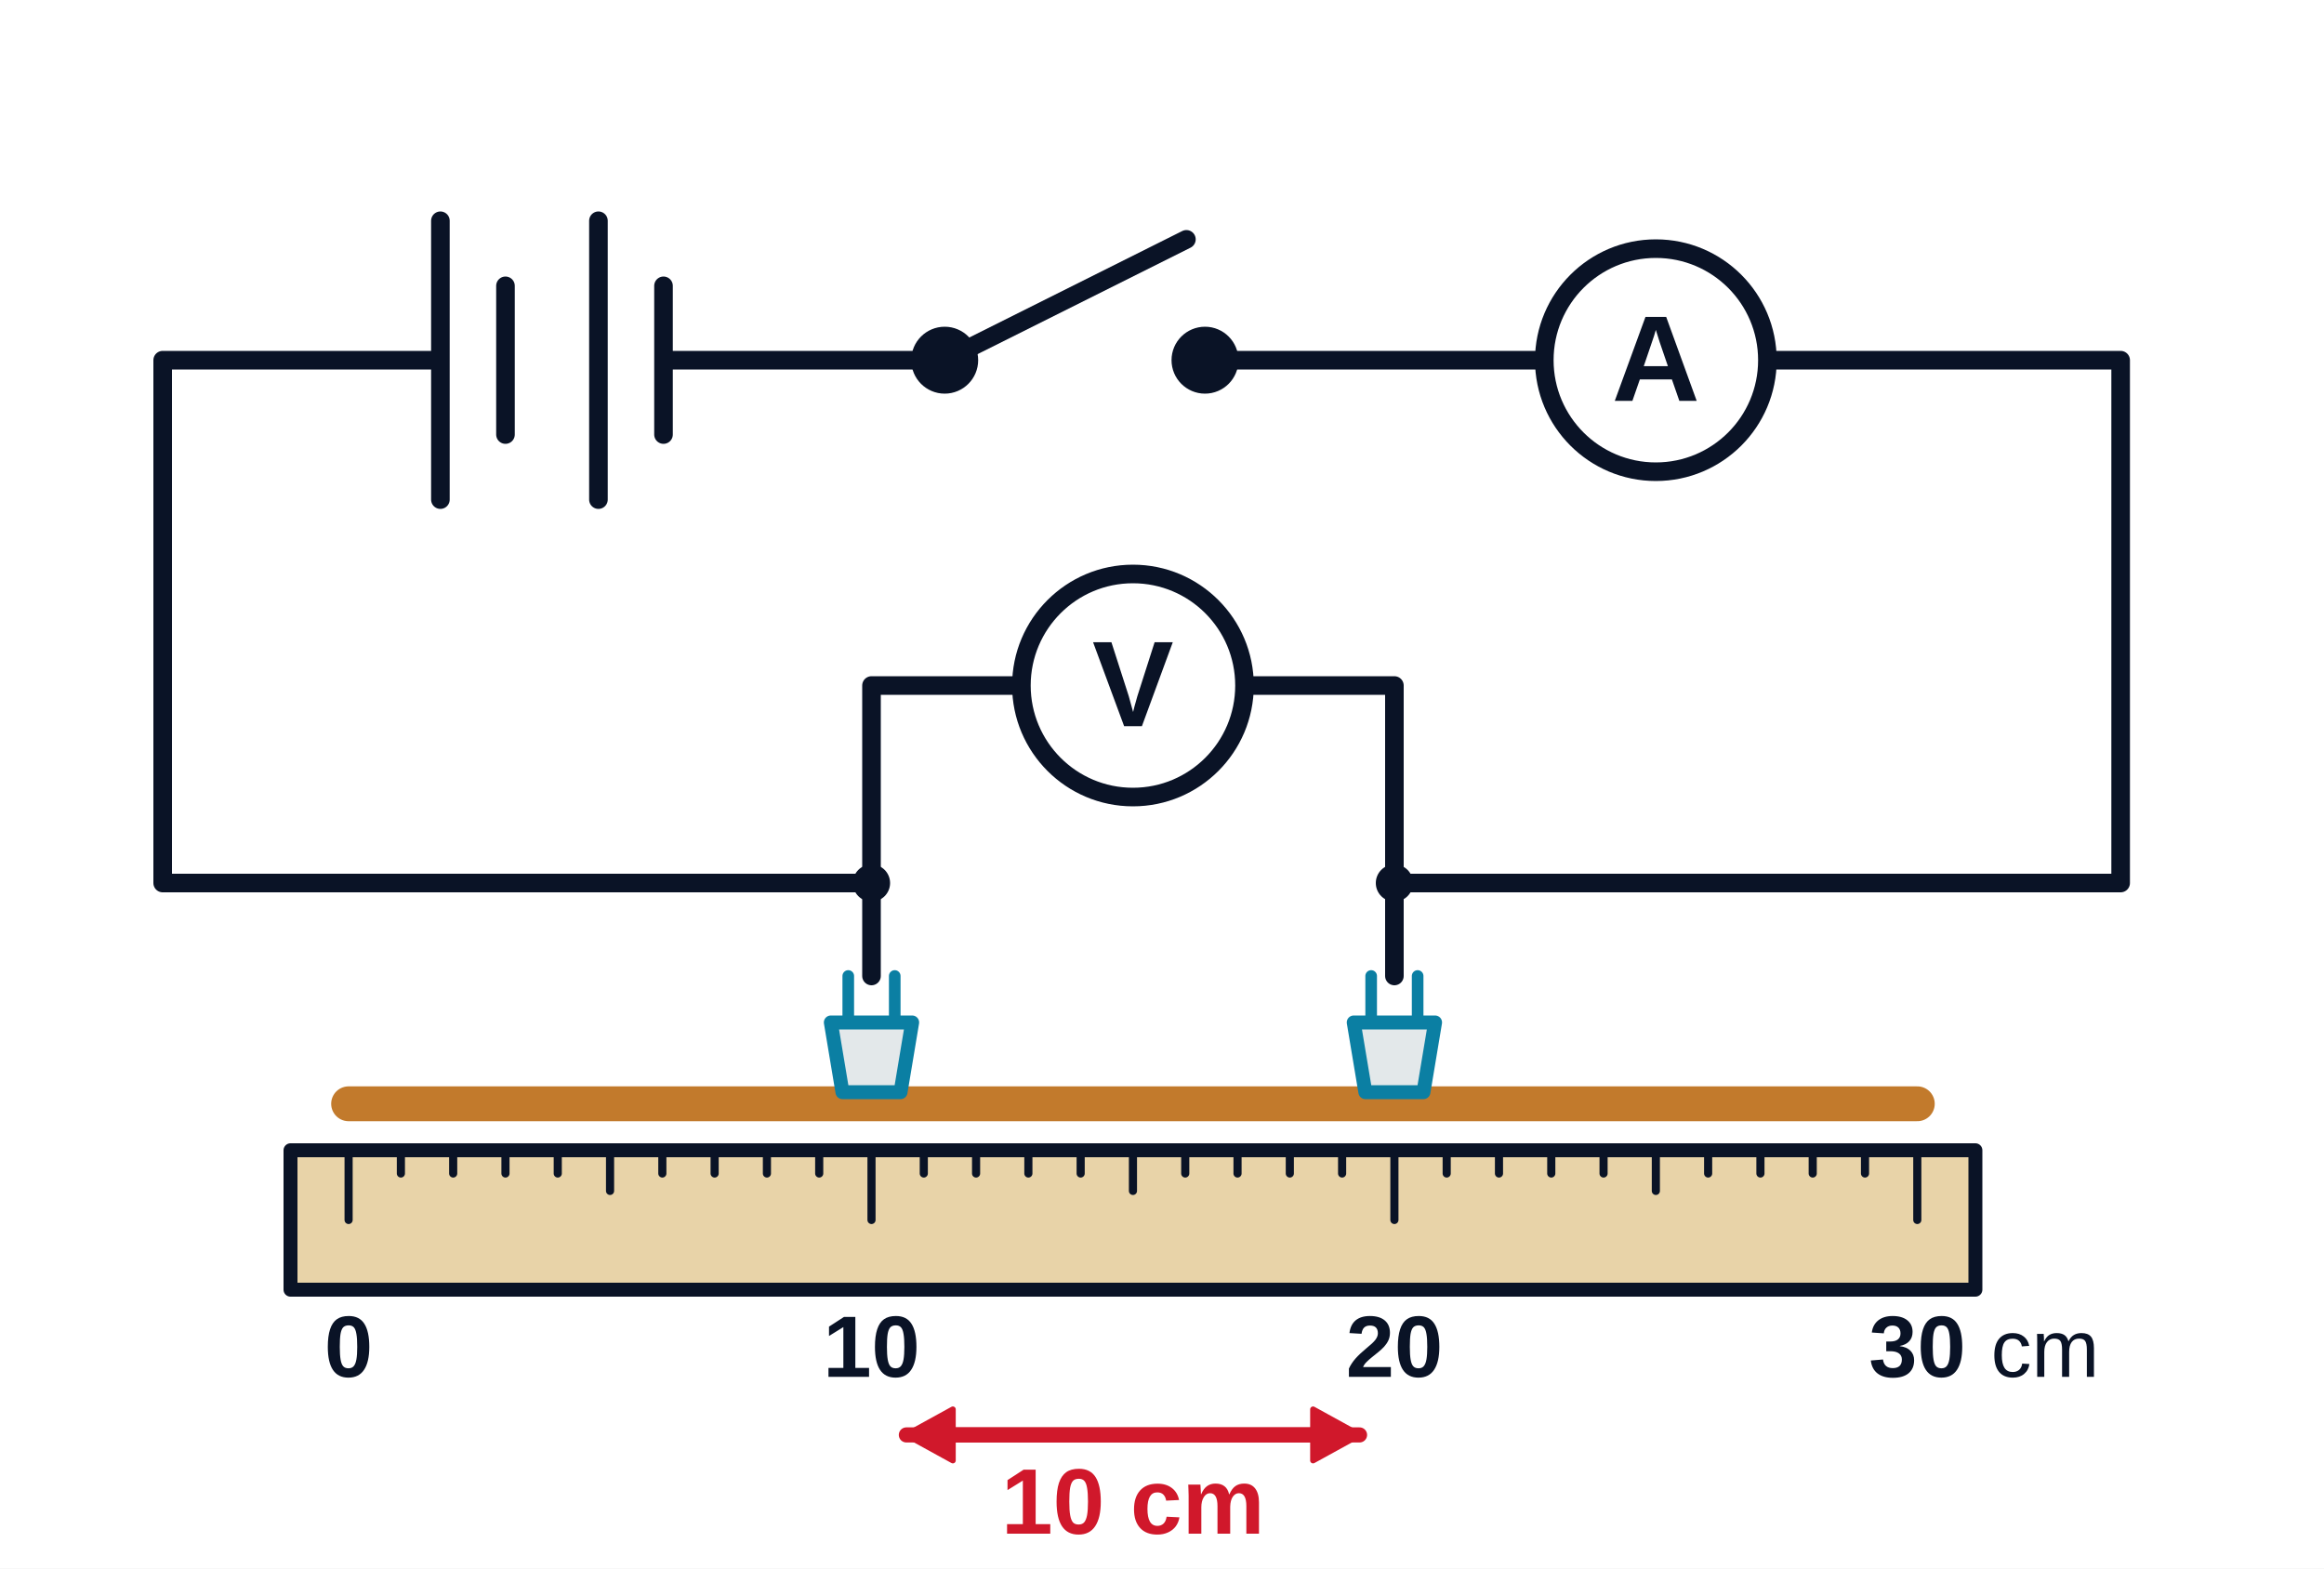
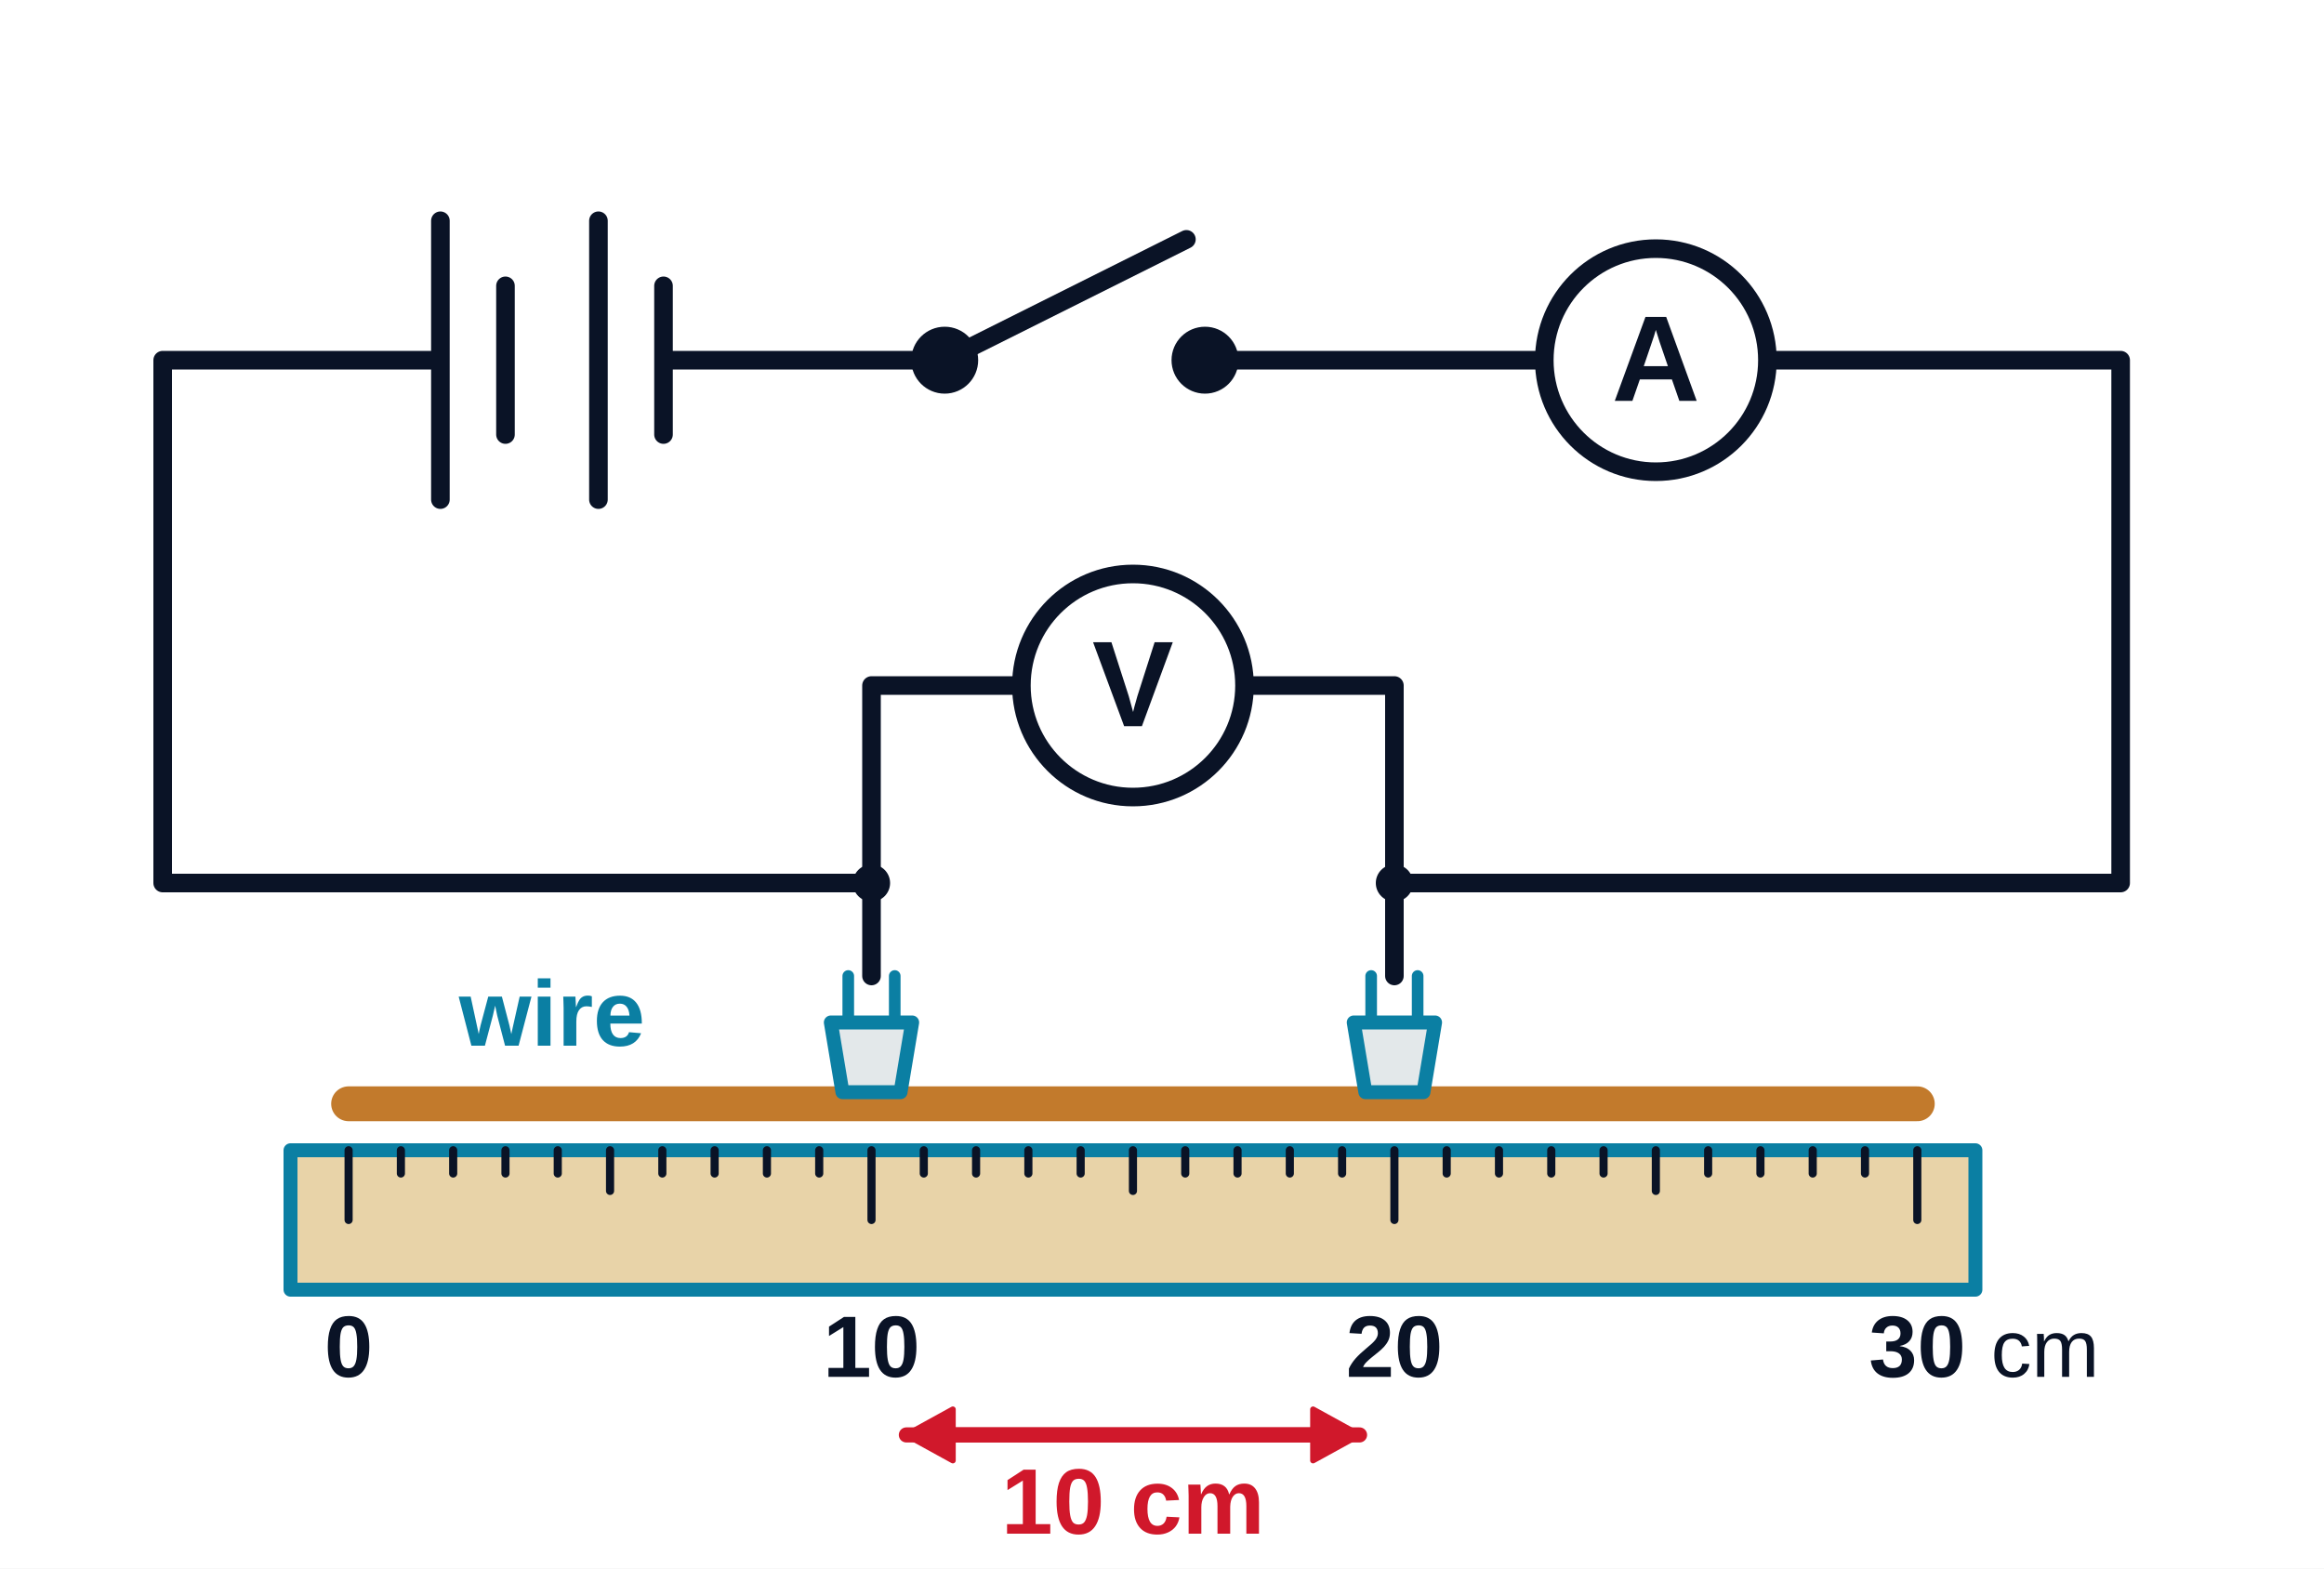
<svg xmlns="http://www.w3.org/2000/svg" viewBox="0 0 400 270" width="400" height="270" role="img" font-family="Arial, Helvetica, sans-serif" fill="none" stroke="#0a1326" stroke-width="3.2" stroke-linecap="round" stroke-linejoin="round">
  <rect width="400" height="270" fill="#ffffff" stroke="none" />
  <path d="M150 168 V152 H28 V62 H365 V152 H240 V168" stroke="#0a1326" stroke-width="3.2" fill="none" />
  <line x1="60" y1="190" x2="330" y2="190" stroke="#c27a2c" stroke-width="6" />
  <g transform="translate(95 62) rotate(0) scale(1.6)" stroke="#0a1326" stroke-width="2">
    <rect x="-12" y="-5" width="24" height="10" fill="#ffffff" stroke="none" />
    <line x1="-12" y1="-15" x2="-12" y2="15" />
    <line x1="-5" y1="-8" x2="-5" y2="8" />
    <line x1="5" y1="-15" x2="5" y2="15" />
    <line x1="12" y1="-8" x2="12" y2="8" />
  </g>
  <g transform="translate(185 62) rotate(0) scale(1.6)" stroke="#0a1326" stroke-width="2">
    <rect x="-14" y="-5" width="28" height="10" fill="#ffffff" stroke="none" />
    <circle cx="-14" cy="0" r="2.6" fill="#0a1326" />
    <circle cx="14" cy="0" r="2.6" fill="#0a1326" />
    <line x1="-14" y1="0" x2="12" y2="-13" />
  </g>
  <g transform="translate(285 62) rotate(0) scale(1.6)" stroke="#0a1326" stroke-width="2">
    <rect x="-12" y="-5" width="24" height="10" fill="#ffffff" stroke="none" />
    <circle r="12" />
  </g>
  <text x="285" y="69" text-anchor="middle" font-size="21" font-weight="700" fill="#0a1326" stroke="none">A</text>
  <path d="M150 152 V118 H176" stroke="#0a1326" stroke-width="3.2" fill="none" />
  <path d="M214 118 H240 V152" stroke="#0a1326" stroke-width="3.2" fill="none" />
  <g transform="translate(195 118) rotate(0) scale(1.6)" stroke="#0a1326" stroke-width="2">
    <rect x="-12" y="-5" width="24" height="10" fill="#ffffff" stroke="none" />
    <circle r="12" />
  </g>
  <text x="195" y="125" text-anchor="middle" font-size="21" font-weight="700" fill="#0a1326" stroke="none">V</text>
  <path d="M143 176 L157 176 L155 188 L145 188 Z" fill="#e3e8ea" stroke="#0b7fa3" stroke-width="2.4" />
  <line x1="146" y1="176" x2="146" y2="168" stroke="#0b7fa3" stroke-width="2" />
  <line x1="154" y1="176" x2="154" y2="168" stroke="#0b7fa3" stroke-width="2" />
  <path d="M233 176 L247 176 L245 188 L235 188 Z" fill="#e3e8ea" stroke="#0b7fa3" stroke-width="2.4" />
  <line x1="236" y1="176" x2="236" y2="168" stroke="#0b7fa3" stroke-width="2" />
  <line x1="244" y1="176" x2="244" y2="168" stroke="#0b7fa3" stroke-width="2" />
  <circle cx="150" cy="152" r="3.2" fill="#0a1326" stroke="none" />
  <circle cx="240" cy="152" r="3.2" fill="#0a1326" stroke="none" />
-   <rect x="50" y="198" width="290" height="24" fill="#e8d3a8" stroke="#0a1326" stroke-width="2.4" />
+   <rect x="50" y="198" width="290" height="24" fill="#e8d3a8" stroke="#0b7fa3" stroke-width="2.4" />
  <line x1="60" y1="198" x2="60" y2="210" stroke="#0a1326" stroke-width="1.4" />
  <line x1="69" y1="198" x2="69" y2="202" stroke="#0a1326" stroke-width="1.4" />
  <line x1="78" y1="198" x2="78" y2="202" stroke="#0a1326" stroke-width="1.4" />
  <line x1="87" y1="198" x2="87" y2="202" stroke="#0a1326" stroke-width="1.4" />
  <line x1="96" y1="198" x2="96" y2="202" stroke="#0a1326" stroke-width="1.4" />
  <line x1="105" y1="198" x2="105" y2="205" stroke="#0a1326" stroke-width="1.4" />
  <line x1="114" y1="198" x2="114" y2="202" stroke="#0a1326" stroke-width="1.4" />
  <line x1="123" y1="198" x2="123" y2="202" stroke="#0a1326" stroke-width="1.4" />
  <line x1="132" y1="198" x2="132" y2="202" stroke="#0a1326" stroke-width="1.4" />
  <line x1="141" y1="198" x2="141" y2="202" stroke="#0a1326" stroke-width="1.4" />
  <line x1="150" y1="198" x2="150" y2="210" stroke="#0a1326" stroke-width="1.4" />
  <line x1="159" y1="198" x2="159" y2="202" stroke="#0a1326" stroke-width="1.4" />
  <line x1="168" y1="198" x2="168" y2="202" stroke="#0a1326" stroke-width="1.4" />
  <line x1="177" y1="198" x2="177" y2="202" stroke="#0a1326" stroke-width="1.4" />
  <line x1="186" y1="198" x2="186" y2="202" stroke="#0a1326" stroke-width="1.4" />
  <line x1="195" y1="198" x2="195" y2="205" stroke="#0a1326" stroke-width="1.4" />
  <line x1="204" y1="198" x2="204" y2="202" stroke="#0a1326" stroke-width="1.4" />
  <line x1="213" y1="198" x2="213" y2="202" stroke="#0a1326" stroke-width="1.4" />
  <line x1="222" y1="198" x2="222" y2="202" stroke="#0a1326" stroke-width="1.4" />
  <line x1="231" y1="198" x2="231" y2="202" stroke="#0a1326" stroke-width="1.4" />
  <line x1="240" y1="198" x2="240" y2="210" stroke="#0a1326" stroke-width="1.4" />
  <line x1="249" y1="198" x2="249" y2="202" stroke="#0a1326" stroke-width="1.4" />
  <line x1="258" y1="198" x2="258" y2="202" stroke="#0a1326" stroke-width="1.4" />
  <line x1="267" y1="198" x2="267" y2="202" stroke="#0a1326" stroke-width="1.4" />
  <line x1="276" y1="198" x2="276" y2="202" stroke="#0a1326" stroke-width="1.4" />
  <line x1="285" y1="198" x2="285" y2="205" stroke="#0a1326" stroke-width="1.4" />
  <line x1="294" y1="198" x2="294" y2="202" stroke="#0a1326" stroke-width="1.4" />
  <line x1="303" y1="198" x2="303" y2="202" stroke="#0a1326" stroke-width="1.4" />
  <line x1="312" y1="198" x2="312" y2="202" stroke="#0a1326" stroke-width="1.4" />
  <line x1="321" y1="198" x2="321" y2="202" stroke="#0a1326" stroke-width="1.4" />
  <line x1="330" y1="198" x2="330" y2="210" stroke="#0a1326" stroke-width="1.4" />
  <text x="60" y="237" text-anchor="middle" font-size="15" font-weight="700" fill="#0a1326" stroke="none">0</text>
  <text x="150" y="237" text-anchor="middle" font-size="15" font-weight="700" fill="#0a1326" stroke="none">10</text>
  <text x="240" y="237" text-anchor="middle" font-size="15" font-weight="700" fill="#0a1326" stroke="none">20</text>
  <text x="330" y="237" text-anchor="middle" font-size="15" font-weight="700" fill="#0a1326" stroke="none">30</text>
  <text x="352" y="237" text-anchor="middle" font-size="14" font-weight="400" fill="#0a1326" stroke="none">cm</text>
  <line x1="156" y1="247" x2="226" y2="247" stroke="#d0182b" stroke-width="2.6" />
  <path d="M234 247 L226 242.6 L226 251.4 Z" fill="#d0182b" stroke="#d0182b" stroke-width="1" />
  <line x1="234" y1="247" x2="164" y2="247" stroke="#d0182b" stroke-width="2.6" />
  <path d="M156 247 L164 251.4 L164 242.6 Z" fill="#d0182b" stroke="#d0182b" stroke-width="1" />
  <text x="195" y="264" text-anchor="middle" font-size="16" font-weight="700" fill="#d0182b" stroke="none">10 cm</text>
+   <text x="95" y="180" text-anchor="middle" font-size="16" font-weight="700" fill="#0b7fa3" stroke="none">wire</text>
</svg>
